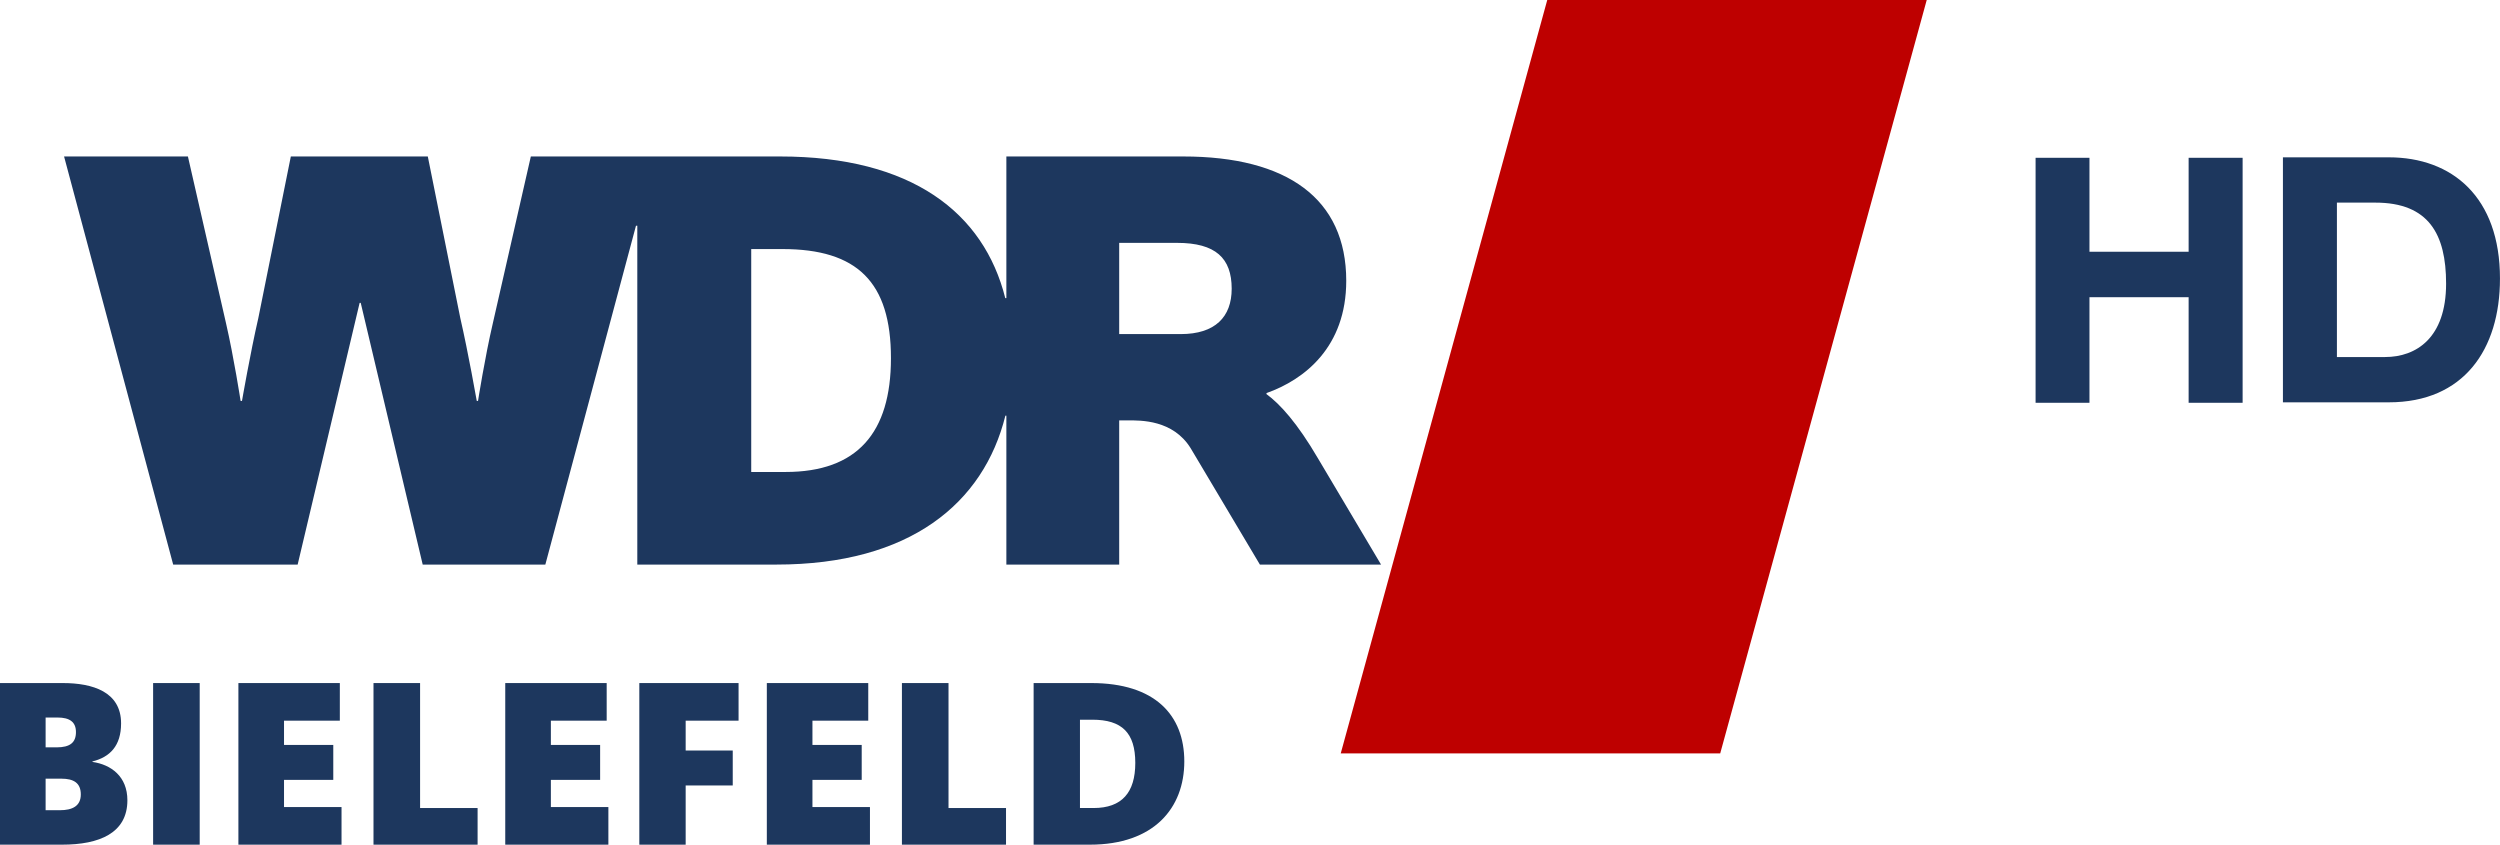
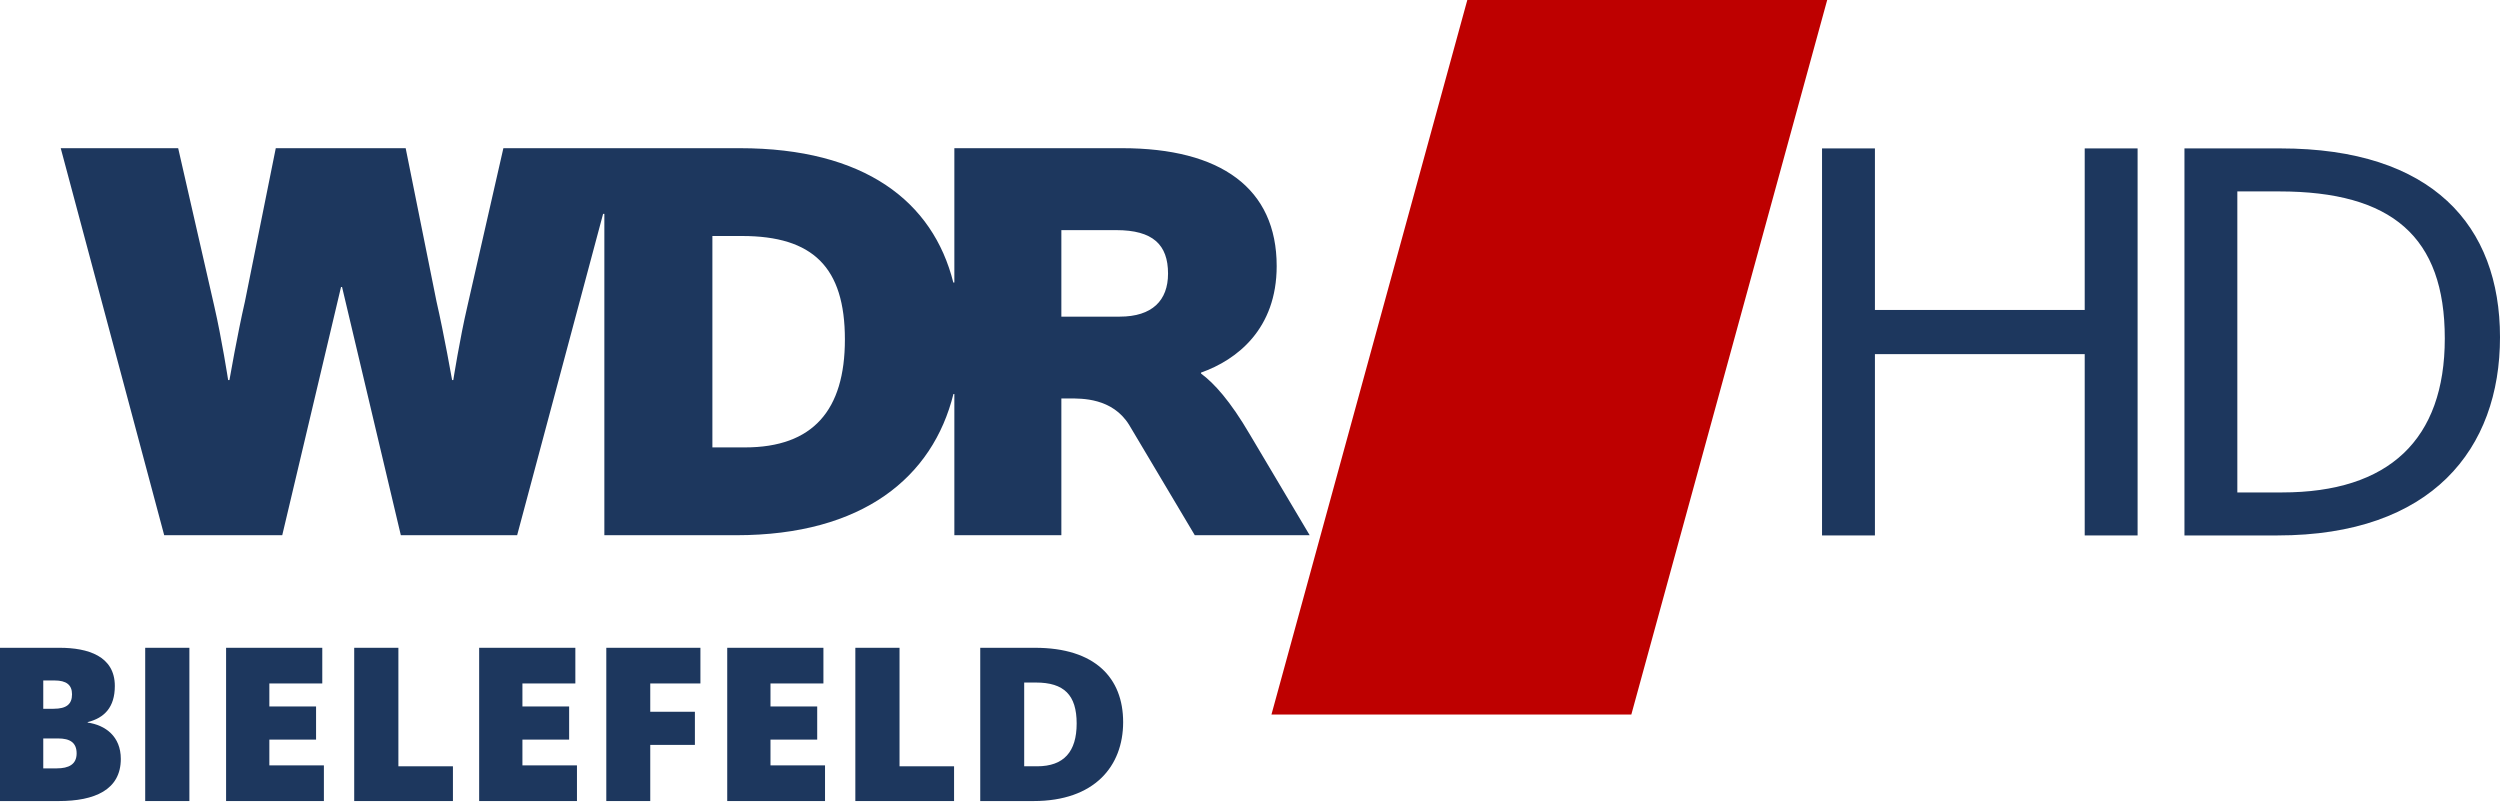
- <svg xmlns="http://www.w3.org/2000/svg" width="238.91" height="80.722" version="1.1" viewBox="0 0 238.91 80.722" xml:space="preserve">
-   <g transform="translate(6.1217)">
-     <path d="m141.74 0h36.264l-19.736 72h-36.264z" fill="#be0000" stroke-width="5.576" />
-     <g transform="matrix(5.4791 0 0 -5.4791 -312.68 3030.2)">
-       <g transform="translate(76.544,547.22)">
-         <path d="m0 0h-1.073v1.591h1.01c0.672 0 0.952-0.266 0.952-0.8 0-0.493-0.29-0.791-0.889-0.791m-6.892-2.405h-0.599v3.888h0.545c1.304 0 1.892-0.575 1.892-1.903 0-1.302-0.588-1.985-1.838-1.985m3.851-1.615h1.968v2.515h0.15c0.222 0 0.787 0.013 1.096-0.485l1.208-2.03h2.113l-1.098 1.849c-0.364 0.623-0.664 0.951-0.9 1.124v0.018c0.664 0.235 1.391 0.804 1.391 1.959 0 1.431-1.028 2.168-2.844 2.168h-3.084v-2.471h-0.019c-0.374 1.49-1.63 2.471-3.929 2.471h-4.346l-0.662-2.906c-0.14-0.599-0.259-1.358-0.259-1.358h-0.022s-0.149 0.846-0.287 1.445l-0.567 2.819h-2.389l-0.567-2.819c-0.138-0.599-0.285-1.445-0.285-1.445h-0.024s-0.117 0.759-0.255 1.358l-0.664 2.906h-2.16l1.903-7.118h2.171l1.081 4.565h0.019l1.081-4.565h2.139l1.581 5.91h0.023v-5.91h2.427c2.328 0 3.613 1.068 3.993 2.597h0.017z" fill="#1d375e" />
-       </g>
-     </g>
-     <g transform="matrix(5.4714 0 0 -5.4714 -312.1 3026.1)" fill="#cdcdcd">
-       <g transform="translate(91.477,550.32)">
-         <path d="m0 0h0.941v-1.641h1.732v1.641h0.943v-4.279h-0.943v1.844h-1.732v-1.844h-0.941z" fill="#1d375e" />
-       </g>
-       <g transform="translate(96.74,546.84)">
-         <path d="m0 0h0.841c0.545 0 1.066 0.335 1.066 1.282 0 0.863-0.303 1.415-1.235 1.415h-0.672zm-0.943 3.488h1.849c1.107 0 1.942-0.694 1.942-2.117 0-1.241-0.634-2.162-1.942-2.162h-1.849z" fill="#1d375e" />
-       </g>
-     </g>
-   </g>
+ <svg xmlns="http://www.w3.org/2000/svg" width="251.92" height="80.72" version="1.1" viewBox="0 0 251.92 80.72" xml:space="preserve">
  <g transform="matrix(.57971 0 0 .57971 443.6 -97.373)" fill="#1d375e" stroke-width="1px" aria-label="BIELEFELD">
    <path d="m-765.21 307.21h10.24c6.16 0 10.76-1.92 10.76-7.32 0-3.92-2.68-5.88-5.76-6.32v-0.08c2.88-0.72 4.72-2.56 4.72-6.28 0-5.2-4.68-6.64-9.6-6.64h-10.36zm7.52-5.68v-5.2h2.6c2.04 0 3.2 0.72 3.2 2.6 0 1.92-1.4 2.6-3.44 2.6zm0-10.36v-4.92h1.96c2.04 0 3.04 0.76 3.04 2.4 0 1.72-0.96 2.52-3.2 2.52z" />
    <path d="m-739.97 307.21h7.68v-26.64h-7.68z" />
    <path d="m-725.91 307.21h17v-6.2h-9.48v-4.48h8.12v-5.76h-8.12v-4h9.2v-6.2h-16.72z" />
    <path d="m-703.64 307.21h17.16v-6.04h-9.48v-20.6h-7.68z" />
    <path d="m-681.92 307.21h17v-6.2h-9.48v-4.48h8.12v-5.76h-8.12v-4h9.2v-6.2h-16.72z" />
    <path d="m-659.82 307.21h7.64v-9.76h7.76v-5.76h-7.76v-4.92h8.72v-6.2h-16.36z" />
    <path d="m-638.8 307.21h17v-6.2h-9.48v-4.48h8.12v-5.76h-8.12v-4h9.2v-6.2h-16.72z" />
    <path d="m-616.53 307.21h17.16v-6.04h-9.48v-20.6h-7.68z" />
    <path d="m-594.82 307.21h9.28c10.56 0 15.56-6.04 15.56-13.72s-4.88-12.92-15.32-12.92h-9.52zm7.64-6.04v-14.56h2.04c4.88 0 7.08 2.16 7.08 7.12 0 4.88-2.2 7.44-6.88 7.44z" />
  </g>
+   <g transform="translate(16.728 145.98)">
+     <path d="m131.13-145.98h36.264l-19.736 72h-36.264z" fill="#be0000" stroke-width="5.576" />
+     <g transform="matrix(5.4791 0 0 -5.4791 -323.29 2884.2)">
+       <g transform="translate(76.544,547.22)">
+         <path d="m0 0h-1.073v1.591h1.01c0.672 0 0.952-0.266 0.952-0.8 0-0.493-0.29-0.791-0.889-0.791m-6.892-2.405h-0.599v3.888h0.545c1.304 0 1.892-0.575 1.892-1.903 0-1.302-0.588-1.985-1.838-1.985m3.851-1.615h1.968v2.515h0.15c0.222 0 0.787 0.013 1.096-0.485l1.208-2.03h2.113l-1.098 1.849c-0.364 0.623-0.664 0.951-0.9 1.124v0.018c0.664 0.235 1.391 0.804 1.391 1.959 0 1.431-1.028 2.168-2.844 2.168h-3.084v-2.471h-0.019c-0.374 1.49-1.63 2.471-3.929 2.471h-4.346l-0.662-2.906c-0.14-0.599-0.259-1.358-0.259-1.358h-0.022s-0.149 0.846-0.287 1.445l-0.567 2.819h-2.389l-0.567-2.819c-0.138-0.599-0.285-1.445-0.285-1.445h-0.024s-0.117 0.759-0.255 1.358l-0.664 2.906h-2.16l1.903-7.118h2.171l1.081 4.565h0.019l1.081-4.565h2.139l1.581 5.91h0.023v-5.91h2.427c2.328 0 3.613 1.068 3.993 2.597h0.017z" fill="#1d375e" />
+       </g>
+     </g>
+     <g transform="translate(-43.905 -52.676)" fill="#1d375e">
+       <path d="m210.78-39.349h5.329v-18.27h21.14v18.27h5.329v-39h-5.329v16.279h-21.14v-16.279h-5.329z" />
+       <path d="m247.3-39.349h9.369c15.577 0 22.428-8.725 22.428-19.968s-6.793-19.032-22.135-19.032h-9.662zm5.329-4.333v-30.333h4.216c11.36 0 16.689 4.568 16.689 14.815 0 10.189-5.622 15.518-16.396 15.518z" />
+     </g>
+   </g>
</svg>
